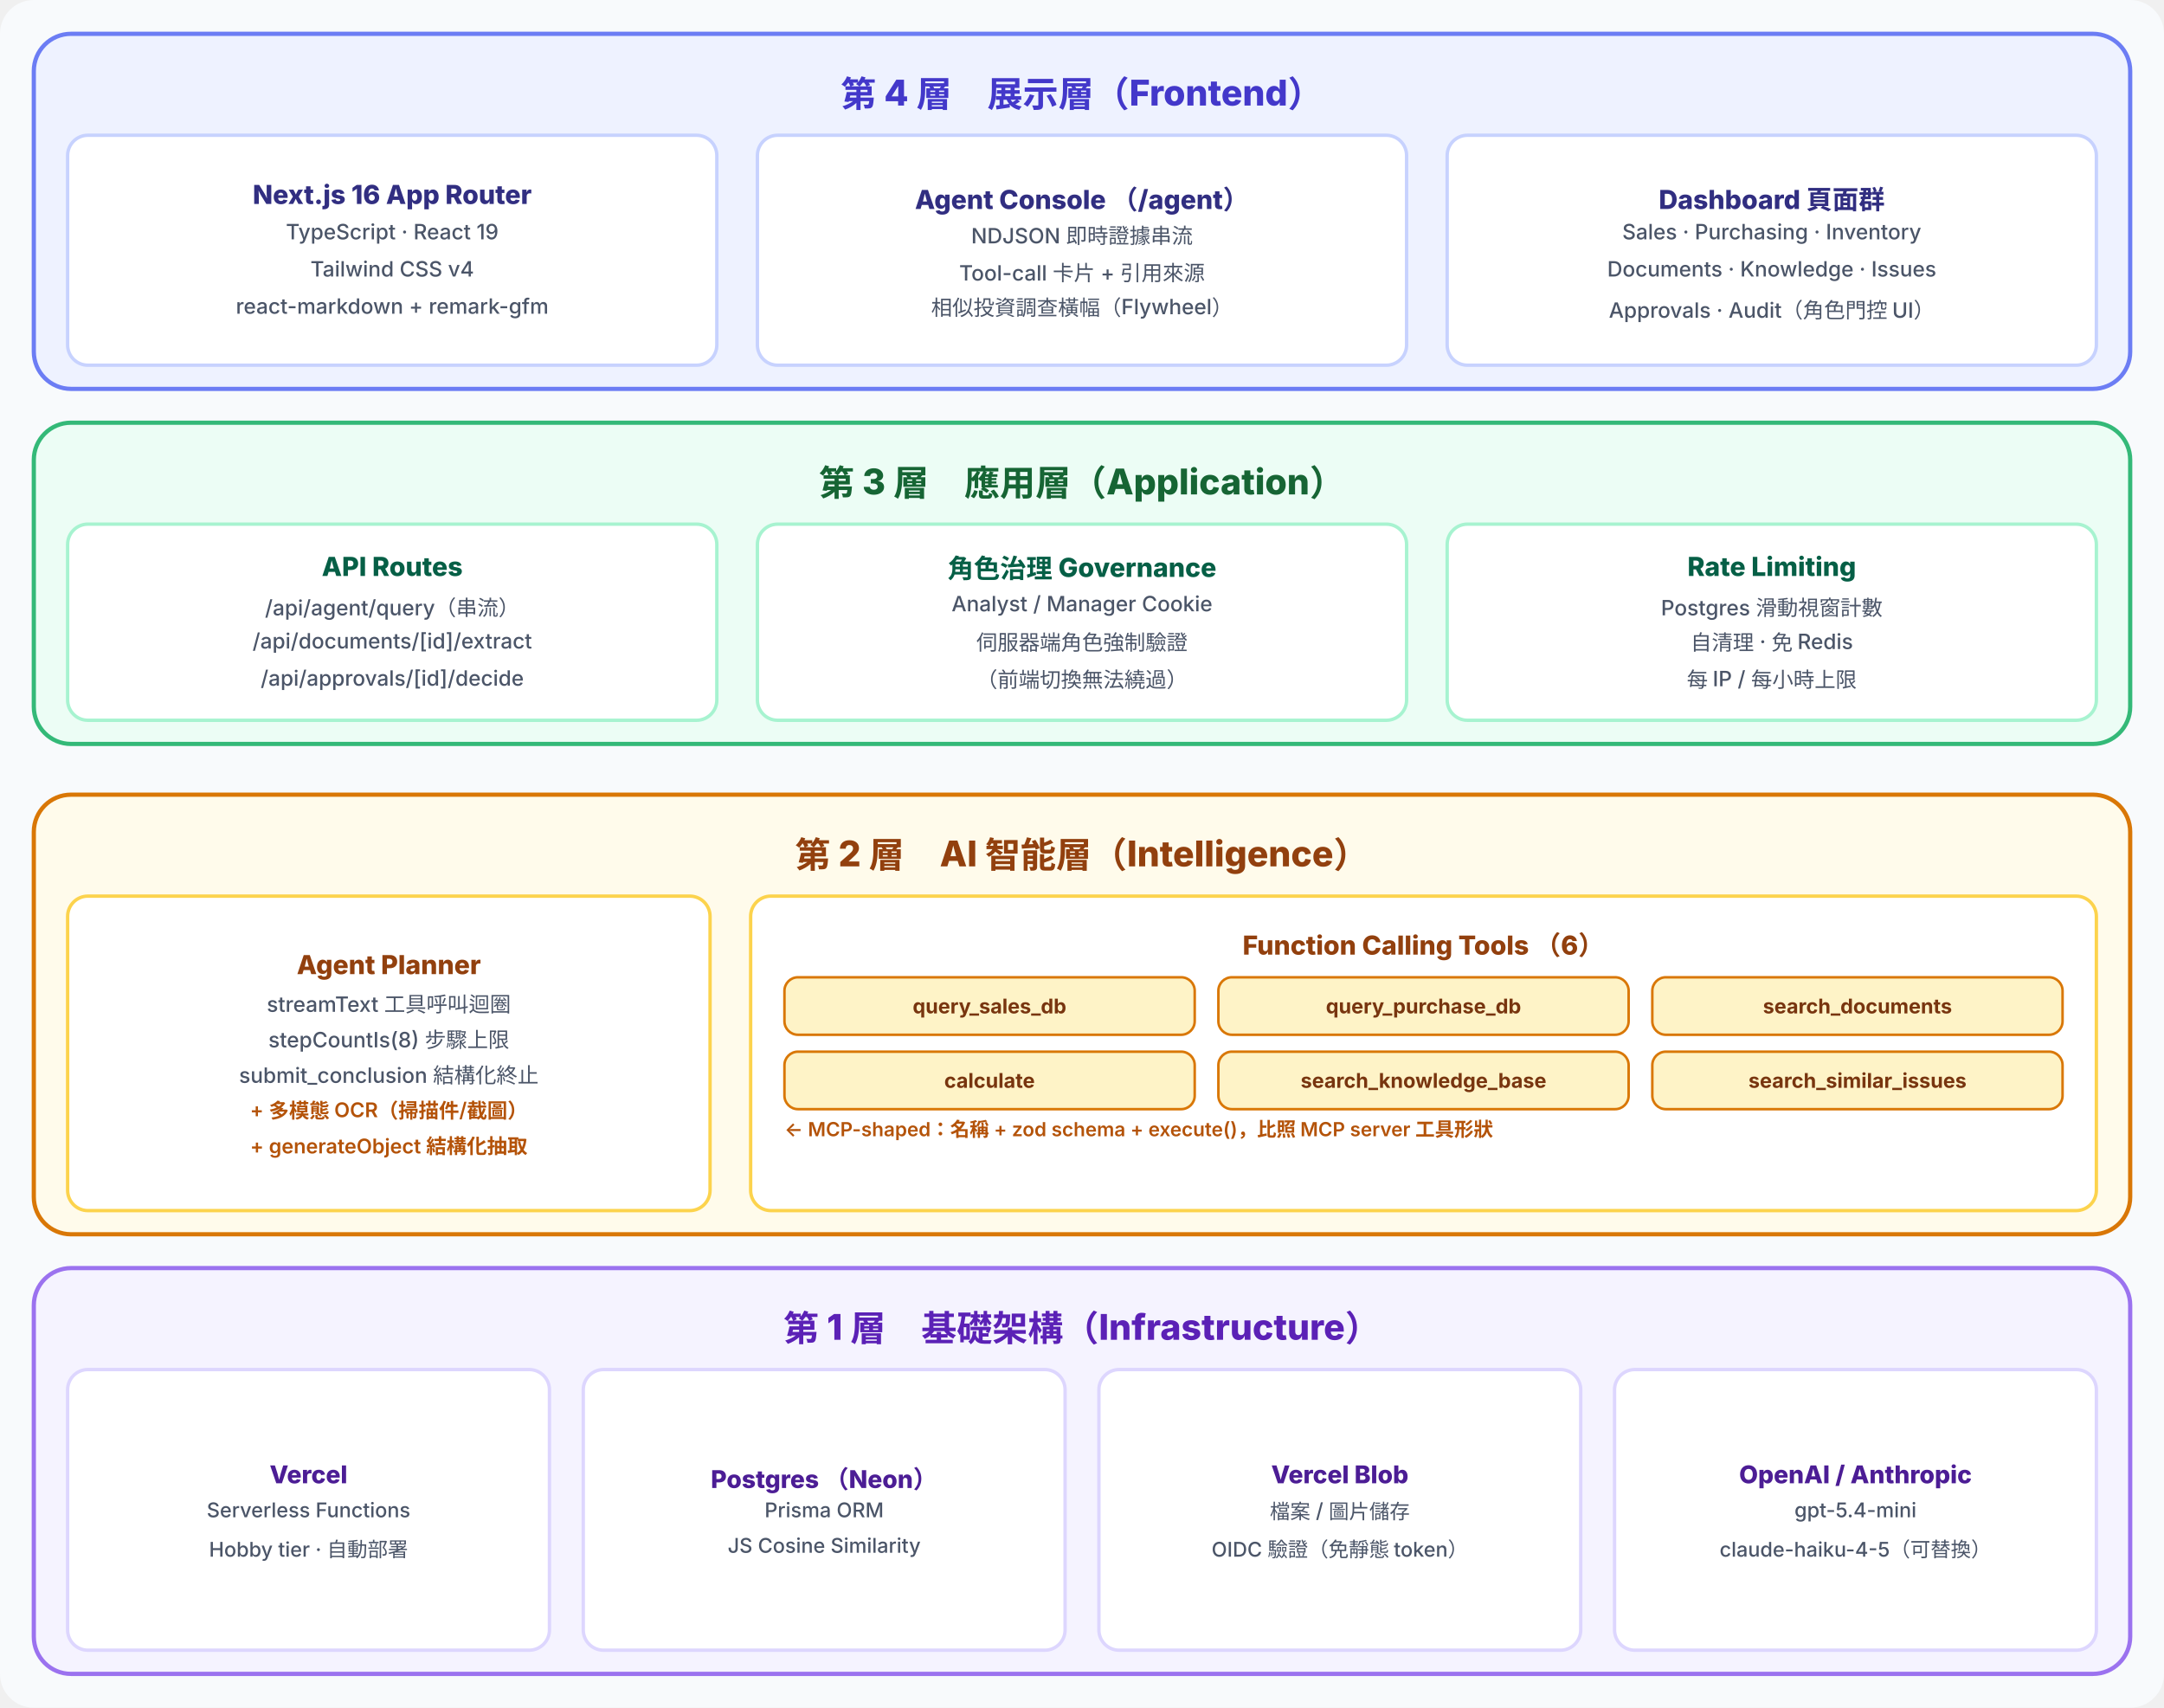
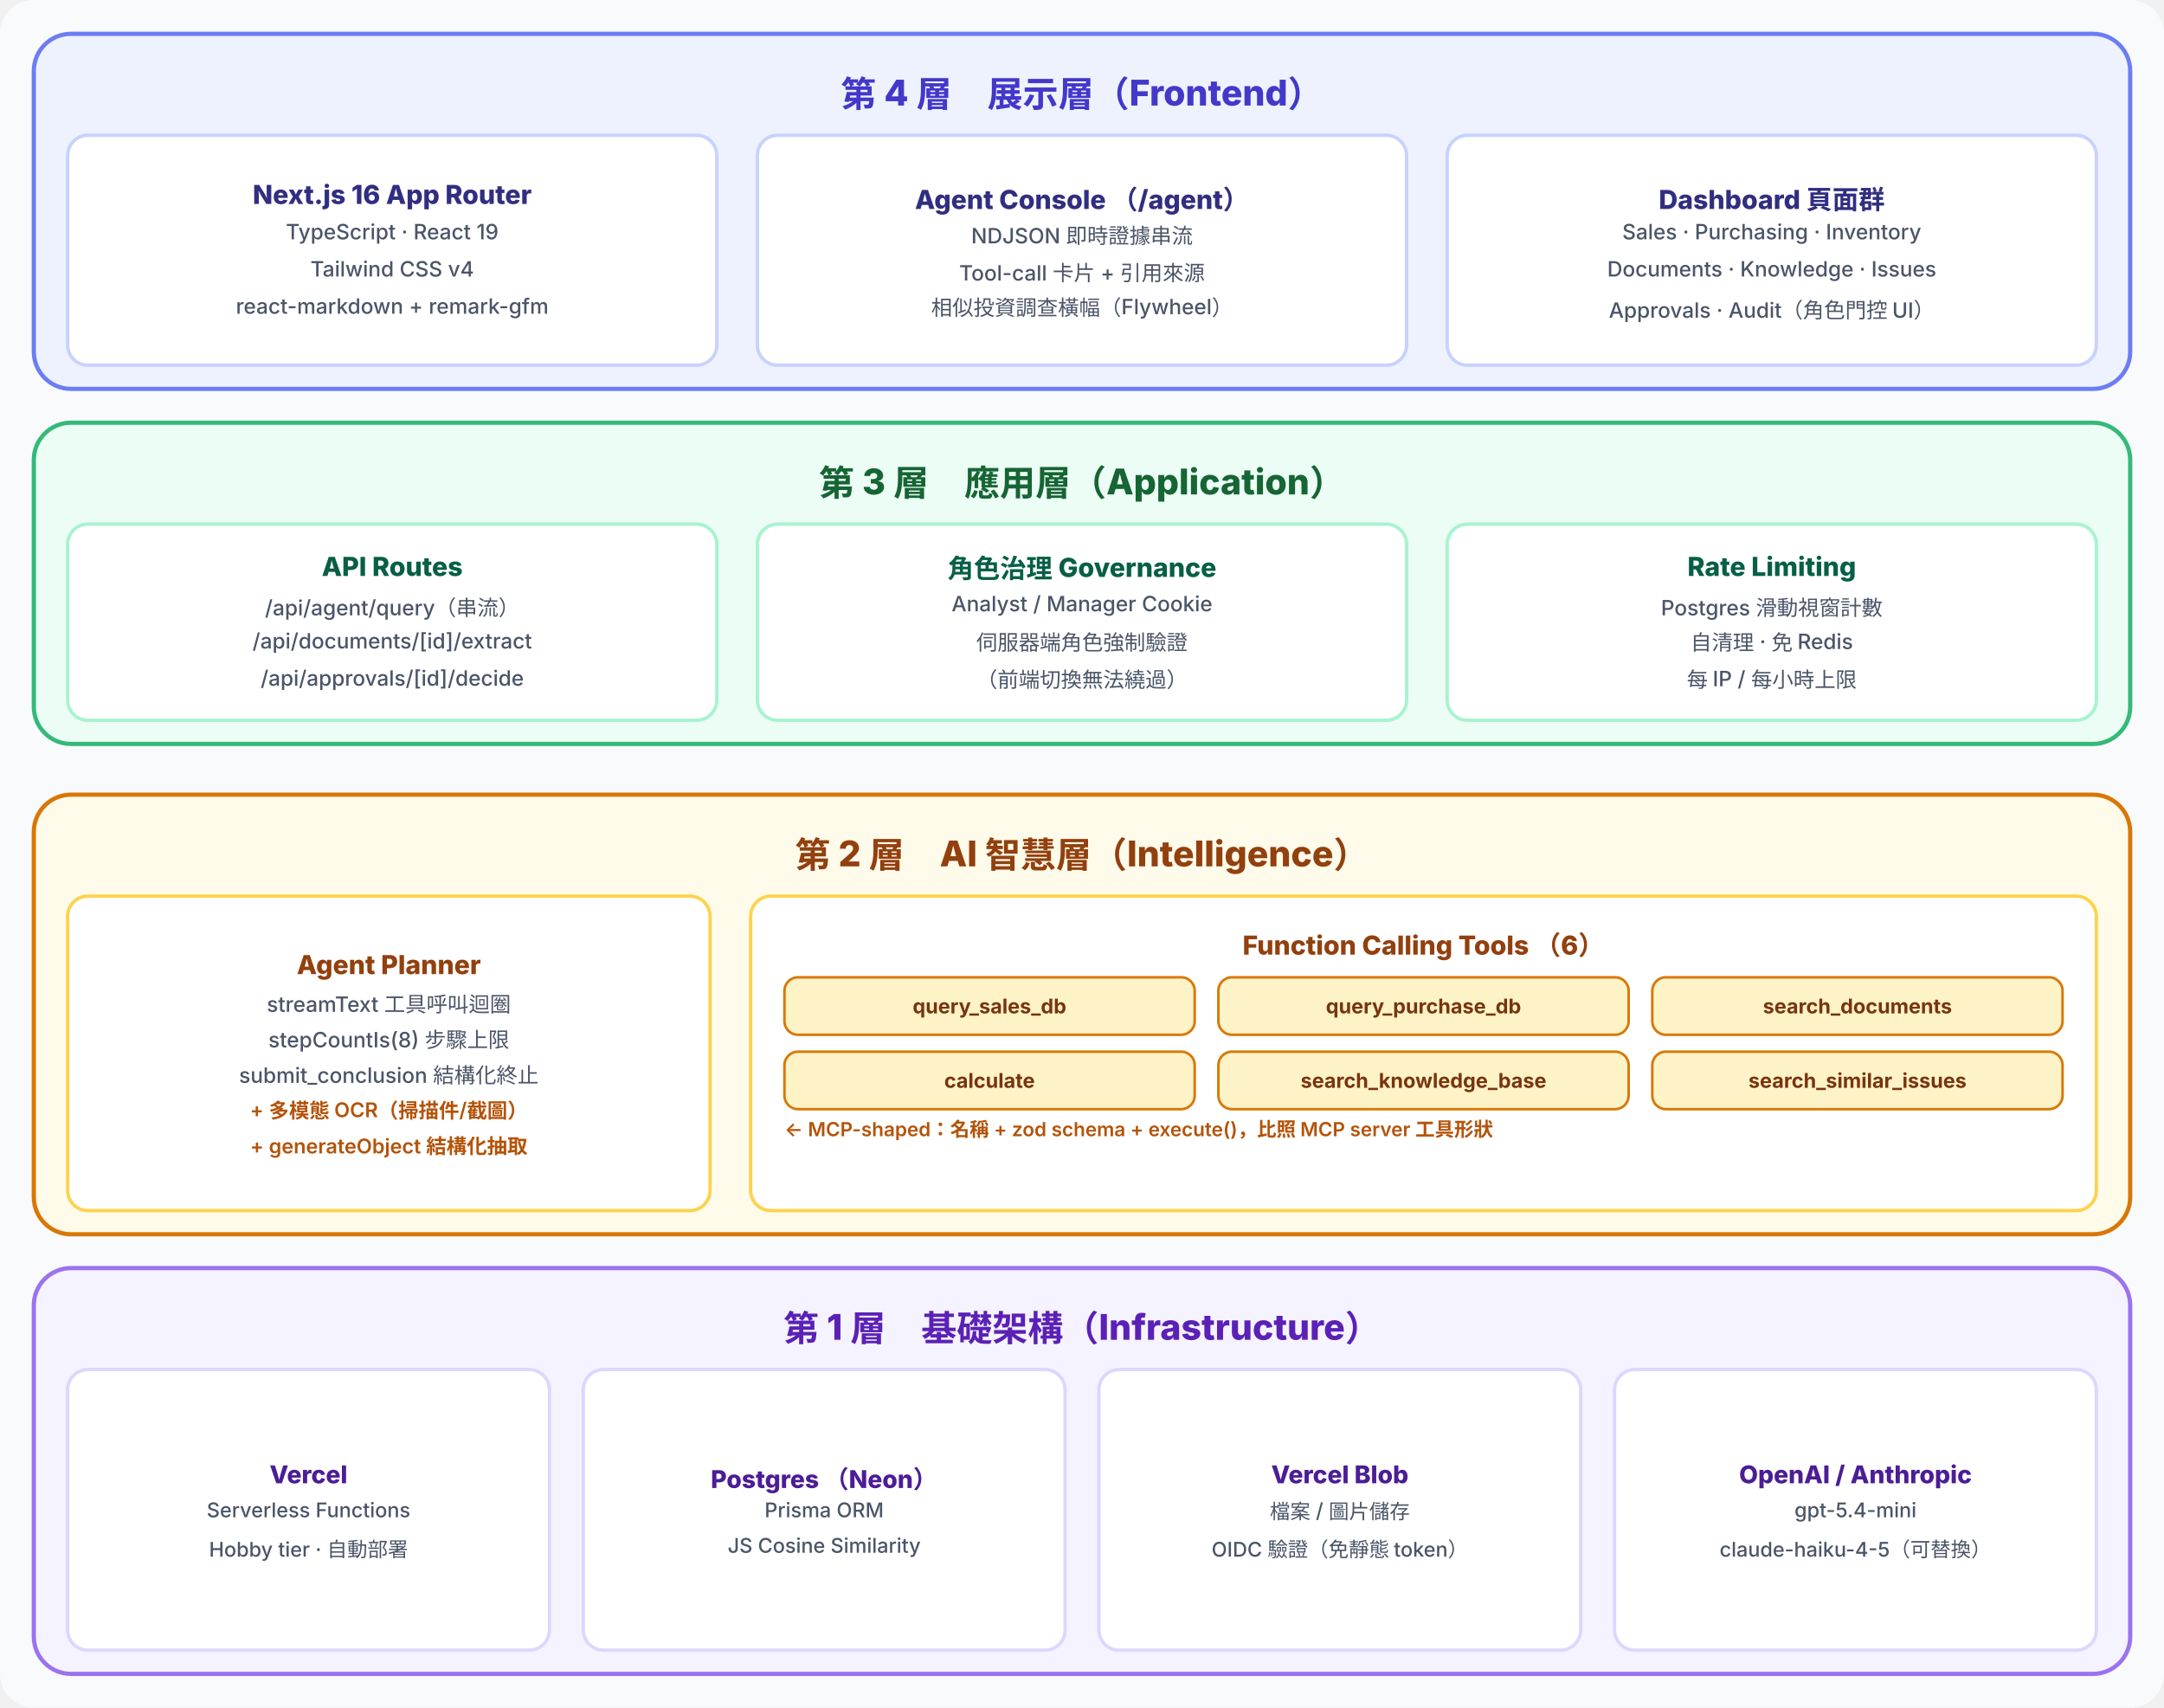
<svg xmlns="http://www.w3.org/2000/svg" width="1280" height="1010" viewBox="0 0 1280 1010" role="img">
  <rect width="1280" height="1010" rx="20" fill="#f8fafc" />
  <rect x="20" y="20" width="1240" height="210" rx="22" fill="#eef2ff" stroke="#6c7df4" stroke-width="2.5" />
  <text x="640.0" y="54.0" text-anchor="middle" dominant-baseline="central" font-family="-apple-system, BlinkMacSystemFont, 'Segoe UI', sans-serif" font-size="21" font-weight="800" fill="#4338ca">第 4 層　展示層（Frontend）</text>
  <rect x="40" y="80" width="384.0" height="136" rx="12" fill="#ffffff" stroke="#c7d2fe" stroke-width="2" />
  <text x="232.0" y="115.0" text-anchor="middle" dominant-baseline="central" font-family="-apple-system, BlinkMacSystemFont, 'Segoe UI', sans-serif" font-size="15.5" font-weight="800" fill="#312e81">Next.js 16 App Router</text>
  <text x="232.0" y="137.0" text-anchor="middle" dominant-baseline="central" font-family="-apple-system, BlinkMacSystemFont, 'Segoe UI', sans-serif" font-size="12.5" font-weight="500" fill="#4b5568">TypeScript · React 19</text>
  <text x="232.0" y="159.0" text-anchor="middle" dominant-baseline="central" font-family="-apple-system, BlinkMacSystemFont, 'Segoe UI', sans-serif" font-size="12.5" font-weight="500" fill="#4b5568">Tailwind CSS v4</text>
  <text x="232.0" y="181.0" text-anchor="middle" dominant-baseline="central" font-family="-apple-system, BlinkMacSystemFont, 'Segoe UI', sans-serif" font-size="12.5" font-weight="500" fill="#4b5568">react-markdown + remark-gfm</text>
  <rect x="448.0" y="80" width="384.0" height="136" rx="12" fill="#ffffff" stroke="#c7d2fe" stroke-width="2" />
  <text x="640.0" y="115.0" text-anchor="middle" dominant-baseline="central" font-family="-apple-system, BlinkMacSystemFont, 'Segoe UI', sans-serif" font-size="15.5" font-weight="800" fill="#312e81">Agent Console （/agent）</text>
  <text x="640.0" y="137.0" text-anchor="middle" dominant-baseline="central" font-family="-apple-system, BlinkMacSystemFont, 'Segoe UI', sans-serif" font-size="12.5" font-weight="500" fill="#4b5568">NDJSON 即時證據串流</text>
  <text x="640.0" y="159.0" text-anchor="middle" dominant-baseline="central" font-family="-apple-system, BlinkMacSystemFont, 'Segoe UI', sans-serif" font-size="12.5" font-weight="500" fill="#4b5568">Tool-call 卡片 + 引用來源</text>
  <text x="640.0" y="181.0" text-anchor="middle" dominant-baseline="central" font-family="-apple-system, BlinkMacSystemFont, 'Segoe UI', sans-serif" font-size="12.5" font-weight="500" fill="#4b5568">相似投資調查橫幅（Flywheel）</text>
  <rect x="856.0" y="80" width="384.0" height="136" rx="12" fill="#ffffff" stroke="#c7d2fe" stroke-width="2" />
  <text x="1048.0" y="115.0" text-anchor="middle" dominant-baseline="central" font-family="-apple-system, BlinkMacSystemFont, 'Segoe UI', sans-serif" font-size="15.5" font-weight="800" fill="#312e81">Dashboard 頁面群</text>
  <text x="1048.0" y="137.0" text-anchor="middle" dominant-baseline="central" font-family="-apple-system, BlinkMacSystemFont, 'Segoe UI', sans-serif" font-size="12.5" font-weight="500" fill="#4b5568">Sales · Purchasing · Inventory</text>
  <text x="1048.0" y="159.0" text-anchor="middle" dominant-baseline="central" font-family="-apple-system, BlinkMacSystemFont, 'Segoe UI', sans-serif" font-size="12.5" font-weight="500" fill="#4b5568">Documents · Knowledge · Issues</text>
  <text x="1048.0" y="181.0" text-anchor="middle" dominant-baseline="central" font-family="-apple-system, BlinkMacSystemFont, 'Segoe UI', sans-serif" font-size="12.5" font-weight="500" fill="#4b5568">Approvals · Audit（角色門控 UI）</text>
  <rect x="20" y="250" width="1240" height="190" rx="22" fill="#ecfdf5" stroke="#34b978" stroke-width="2.5" />
  <text x="640.0" y="284.0" text-anchor="middle" dominant-baseline="central" font-family="-apple-system, BlinkMacSystemFont, 'Segoe UI', sans-serif" font-size="21" font-weight="800" fill="#166534">第 3 層　應用層（Application）</text>
  <rect x="40" y="310" width="384.0" height="116" rx="12" fill="#ffffff" stroke="#a7f3d0" stroke-width="2" />
  <text x="232.0" y="335.0" text-anchor="middle" dominant-baseline="central" font-family="-apple-system, BlinkMacSystemFont, 'Segoe UI', sans-serif" font-size="15.5" font-weight="800" fill="#065f46">API Routes</text>
  <text x="232.0" y="357.0" text-anchor="middle" dominant-baseline="central" font-family="-apple-system, BlinkMacSystemFont, 'Segoe UI', sans-serif" font-size="12.5" font-weight="500" fill="#4b5568">/api/agent/query（串流）</text>
  <text x="232.0" y="379.0" text-anchor="middle" dominant-baseline="central" font-family="-apple-system, BlinkMacSystemFont, 'Segoe UI', sans-serif" font-size="12.5" font-weight="500" fill="#4b5568">/api/documents/[id]/extract</text>
  <text x="232.0" y="401.0" text-anchor="middle" dominant-baseline="central" font-family="-apple-system, BlinkMacSystemFont, 'Segoe UI', sans-serif" font-size="12.5" font-weight="500" fill="#4b5568">/api/approvals/[id]/decide</text>
  <rect x="448.0" y="310" width="384.0" height="116" rx="12" fill="#ffffff" stroke="#a7f3d0" stroke-width="2" />
  <text x="640.0" y="335.0" text-anchor="middle" dominant-baseline="central" font-family="-apple-system, BlinkMacSystemFont, 'Segoe UI', sans-serif" font-size="15.5" font-weight="800" fill="#065f46">角色治理 Governance</text>
  <text x="640.0" y="357.0" text-anchor="middle" dominant-baseline="central" font-family="-apple-system, BlinkMacSystemFont, 'Segoe UI', sans-serif" font-size="12.5" font-weight="500" fill="#4b5568">Analyst / Manager Cookie</text>
  <text x="640.0" y="379.0" text-anchor="middle" dominant-baseline="central" font-family="-apple-system, BlinkMacSystemFont, 'Segoe UI', sans-serif" font-size="12.5" font-weight="500" fill="#4b5568">伺服器端角色強制驗證</text>
  <text x="640.0" y="401.0" text-anchor="middle" dominant-baseline="central" font-family="-apple-system, BlinkMacSystemFont, 'Segoe UI', sans-serif" font-size="12.5" font-weight="500" fill="#4b5568">（前端切換無法繞過）</text>
  <rect x="856.0" y="310" width="384.0" height="116" rx="12" fill="#ffffff" stroke="#a7f3d0" stroke-width="2" />
  <text x="1048.0" y="335.0" text-anchor="middle" dominant-baseline="central" font-family="-apple-system, BlinkMacSystemFont, 'Segoe UI', sans-serif" font-size="15.5" font-weight="800" fill="#065f46">Rate Limiting</text>
  <text x="1048.0" y="357.0" text-anchor="middle" dominant-baseline="central" font-family="-apple-system, BlinkMacSystemFont, 'Segoe UI', sans-serif" font-size="12.5" font-weight="500" fill="#4b5568">Postgres 滑動視窗計數</text>
  <text x="1048.0" y="379.0" text-anchor="middle" dominant-baseline="central" font-family="-apple-system, BlinkMacSystemFont, 'Segoe UI', sans-serif" font-size="12.5" font-weight="500" fill="#4b5568">自清理 · 免 Redis</text>
  <text x="1048.0" y="401.0" text-anchor="middle" dominant-baseline="central" font-family="-apple-system, BlinkMacSystemFont, 'Segoe UI', sans-serif" font-size="12.5" font-weight="500" fill="#4b5568">每 IP / 每小時上限</text>
  <rect x="20" y="470" width="1240" height="260" rx="22" fill="#fffbeb" stroke="#d97706" stroke-width="2.5" />
-   <text x="640.0" y="504.0" text-anchor="middle" dominant-baseline="central" font-family="-apple-system, BlinkMacSystemFont, 'Segoe UI', sans-serif" font-size="21" font-weight="800" fill="#92400e">第 2 層　AI 智能層（Intelligence）</text>
+   <text x="640.0" y="504.0" text-anchor="middle" dominant-baseline="central" font-family="-apple-system, BlinkMacSystemFont, 'Segoe UI', sans-serif" font-size="21" font-weight="800" fill="#92400e">第 2 層　AI 智慧層（Intelligence）</text>
  <rect x="40" y="530" width="380" height="186" rx="12" fill="#ffffff" stroke="#fcd34d" stroke-width="2" />
  <text x="230.0" y="570.5" text-anchor="middle" dominant-baseline="central" font-family="-apple-system, BlinkMacSystemFont, 'Segoe UI', sans-serif" font-size="15.5" font-weight="800" fill="#92400e">Agent Planner</text>
  <text x="230.0" y="591.5" text-anchor="middle" dominant-baseline="central" font-family="-apple-system, BlinkMacSystemFont, 'Segoe UI', sans-serif" font-size="12.5" font-weight="500" fill="#4b5568">streamText 工具呼叫迴圈</text>
  <text x="230.0" y="612.5" text-anchor="middle" dominant-baseline="central" font-family="-apple-system, BlinkMacSystemFont, 'Segoe UI', sans-serif" font-size="12.5" font-weight="500" fill="#4b5568">stepCountIs(8) 步驟上限</text>
  <text x="230.0" y="633.5" text-anchor="middle" dominant-baseline="central" font-family="-apple-system, BlinkMacSystemFont, 'Segoe UI', sans-serif" font-size="12.5" font-weight="500" fill="#4b5568">submit_conclusion 結構化終止</text>
  <text x="230.0" y="654.5" text-anchor="middle" dominant-baseline="central" font-family="-apple-system, BlinkMacSystemFont, 'Segoe UI', sans-serif" font-size="12" font-weight="600" fill="#b45309">+ 多模態 OCR（掃描件/截圖）</text>
  <text x="230.0" y="675.5" text-anchor="middle" dominant-baseline="central" font-family="-apple-system, BlinkMacSystemFont, 'Segoe UI', sans-serif" font-size="12" font-weight="600" fill="#b45309">+ generateObject 結構化抽取</text>
  <rect x="444" y="530" width="796" height="186" rx="12" fill="#ffffff" stroke="#fcd34d" stroke-width="2" />
  <text x="842.0" y="556.0" text-anchor="middle" dominant-baseline="central" font-family="-apple-system, BlinkMacSystemFont, 'Segoe UI', sans-serif" font-size="15.5" font-weight="800" fill="#92400e">Function Calling Tools （6）</text>
  <rect x="464.0" y="578" width="242.667" height="34" rx="8" fill="#fef3c7" stroke="#d97706" stroke-width="1.5" />
  <text x="585.3" y="595.0" text-anchor="middle" dominant-baseline="central" font-family="-apple-system, BlinkMacSystemFont, 'Segoe UI', sans-serif" font-size="12" font-weight="700" fill="#78350f">query_sales_db</text>
  <rect x="720.667" y="578" width="242.667" height="34" rx="8" fill="#fef3c7" stroke="#d97706" stroke-width="1.5" />
  <text x="842.0" y="595.0" text-anchor="middle" dominant-baseline="central" font-family="-apple-system, BlinkMacSystemFont, 'Segoe UI', sans-serif" font-size="12" font-weight="700" fill="#78350f">query_purchase_db</text>
  <rect x="977.333" y="578" width="242.667" height="34" rx="8" fill="#fef3c7" stroke="#d97706" stroke-width="1.5" />
  <text x="1098.7" y="595.0" text-anchor="middle" dominant-baseline="central" font-family="-apple-system, BlinkMacSystemFont, 'Segoe UI', sans-serif" font-size="12" font-weight="700" fill="#78350f">search_documents</text>
  <rect x="464.0" y="622" width="242.667" height="34" rx="8" fill="#fef3c7" stroke="#d97706" stroke-width="1.5" />
  <text x="585.3" y="639.0" text-anchor="middle" dominant-baseline="central" font-family="-apple-system, BlinkMacSystemFont, 'Segoe UI', sans-serif" font-size="12" font-weight="700" fill="#78350f">calculate</text>
  <rect x="720.667" y="622" width="242.667" height="34" rx="8" fill="#fef3c7" stroke="#d97706" stroke-width="1.5" />
  <text x="842.0" y="639.0" text-anchor="middle" dominant-baseline="central" font-family="-apple-system, BlinkMacSystemFont, 'Segoe UI', sans-serif" font-size="12" font-weight="700" fill="#78350f">search_knowledge_base</text>
  <rect x="977.333" y="622" width="242.667" height="34" rx="8" fill="#fef3c7" stroke="#d97706" stroke-width="1.5" />
  <text x="1098.7" y="639.0" text-anchor="middle" dominant-baseline="central" font-family="-apple-system, BlinkMacSystemFont, 'Segoe UI', sans-serif" font-size="12" font-weight="700" fill="#78350f">search_similar_issues</text>
  <text x="464.0" y="672.0" font-family="-apple-system, BlinkMacSystemFont, 'Segoe UI', sans-serif" font-size="11.5" font-weight="600" fill="#b45309">← MCP-shaped：名稱 + zod schema + execute()，比照 MCP server 工具形狀</text>
  <rect x="20" y="750" width="1240" height="240" rx="22" fill="#f5f3ff" stroke="#9b72ef" stroke-width="2.5" />
  <text x="640.0" y="784.0" text-anchor="middle" dominant-baseline="central" font-family="-apple-system, BlinkMacSystemFont, 'Segoe UI', sans-serif" font-size="21" font-weight="800" fill="#5b21b6">第 1 層　基礎架構（Infrastructure）</text>
  <rect x="40" y="810" width="285.0" height="166" rx="12" fill="#ffffff" stroke="#ddd6fe" stroke-width="2" />
  <text x="182.5" y="872.0" text-anchor="middle" dominant-baseline="central" font-family="-apple-system, BlinkMacSystemFont, 'Segoe UI', sans-serif" font-size="14.5" font-weight="800" fill="#4c1d95">Vercel</text>
  <text x="182.5" y="893.0" text-anchor="middle" dominant-baseline="central" font-family="-apple-system, BlinkMacSystemFont, 'Segoe UI', sans-serif" font-size="12" font-weight="500" fill="#4b5568">Serverless Functions</text>
  <text x="182.5" y="914.0" text-anchor="middle" dominant-baseline="central" font-family="-apple-system, BlinkMacSystemFont, 'Segoe UI', sans-serif" font-size="12" font-weight="500" fill="#4b5568">Hobby tier · 自動部署</text>
  <rect x="345.0" y="810" width="285.0" height="166" rx="12" fill="#ffffff" stroke="#ddd6fe" stroke-width="2" />
  <text x="487.5" y="872.0" text-anchor="middle" dominant-baseline="central" font-family="-apple-system, BlinkMacSystemFont, 'Segoe UI', sans-serif" font-size="14.5" font-weight="800" fill="#4c1d95">Postgres （Neon）</text>
  <text x="487.5" y="893.0" text-anchor="middle" dominant-baseline="central" font-family="-apple-system, BlinkMacSystemFont, 'Segoe UI', sans-serif" font-size="12" font-weight="500" fill="#4b5568">Prisma ORM</text>
  <text x="487.5" y="914.0" text-anchor="middle" dominant-baseline="central" font-family="-apple-system, BlinkMacSystemFont, 'Segoe UI', sans-serif" font-size="12" font-weight="500" fill="#4b5568">JS Cosine Similarity</text>
  <rect x="650.0" y="810" width="285.0" height="166" rx="12" fill="#ffffff" stroke="#ddd6fe" stroke-width="2" />
  <text x="792.5" y="872.0" text-anchor="middle" dominant-baseline="central" font-family="-apple-system, BlinkMacSystemFont, 'Segoe UI', sans-serif" font-size="14.5" font-weight="800" fill="#4c1d95">Vercel Blob</text>
  <text x="792.5" y="893.0" text-anchor="middle" dominant-baseline="central" font-family="-apple-system, BlinkMacSystemFont, 'Segoe UI', sans-serif" font-size="12" font-weight="500" fill="#4b5568">檔案 / 圖片儲存</text>
  <text x="792.5" y="914.0" text-anchor="middle" dominant-baseline="central" font-family="-apple-system, BlinkMacSystemFont, 'Segoe UI', sans-serif" font-size="12" font-weight="500" fill="#4b5568">OIDC 驗證（免靜態 token）</text>
  <rect x="955.0" y="810" width="285.0" height="166" rx="12" fill="#ffffff" stroke="#ddd6fe" stroke-width="2" />
  <text x="1097.5" y="872.0" text-anchor="middle" dominant-baseline="central" font-family="-apple-system, BlinkMacSystemFont, 'Segoe UI', sans-serif" font-size="14.5" font-weight="800" fill="#4c1d95">OpenAI / Anthropic</text>
  <text x="1097.5" y="893.0" text-anchor="middle" dominant-baseline="central" font-family="-apple-system, BlinkMacSystemFont, 'Segoe UI', sans-serif" font-size="12" font-weight="500" fill="#4b5568">gpt-5.4-mini</text>
  <text x="1097.5" y="914.0" text-anchor="middle" dominant-baseline="central" font-family="-apple-system, BlinkMacSystemFont, 'Segoe UI', sans-serif" font-size="12" font-weight="500" fill="#4b5568">claude-haiku-4-5（可替換）</text>
</svg>
